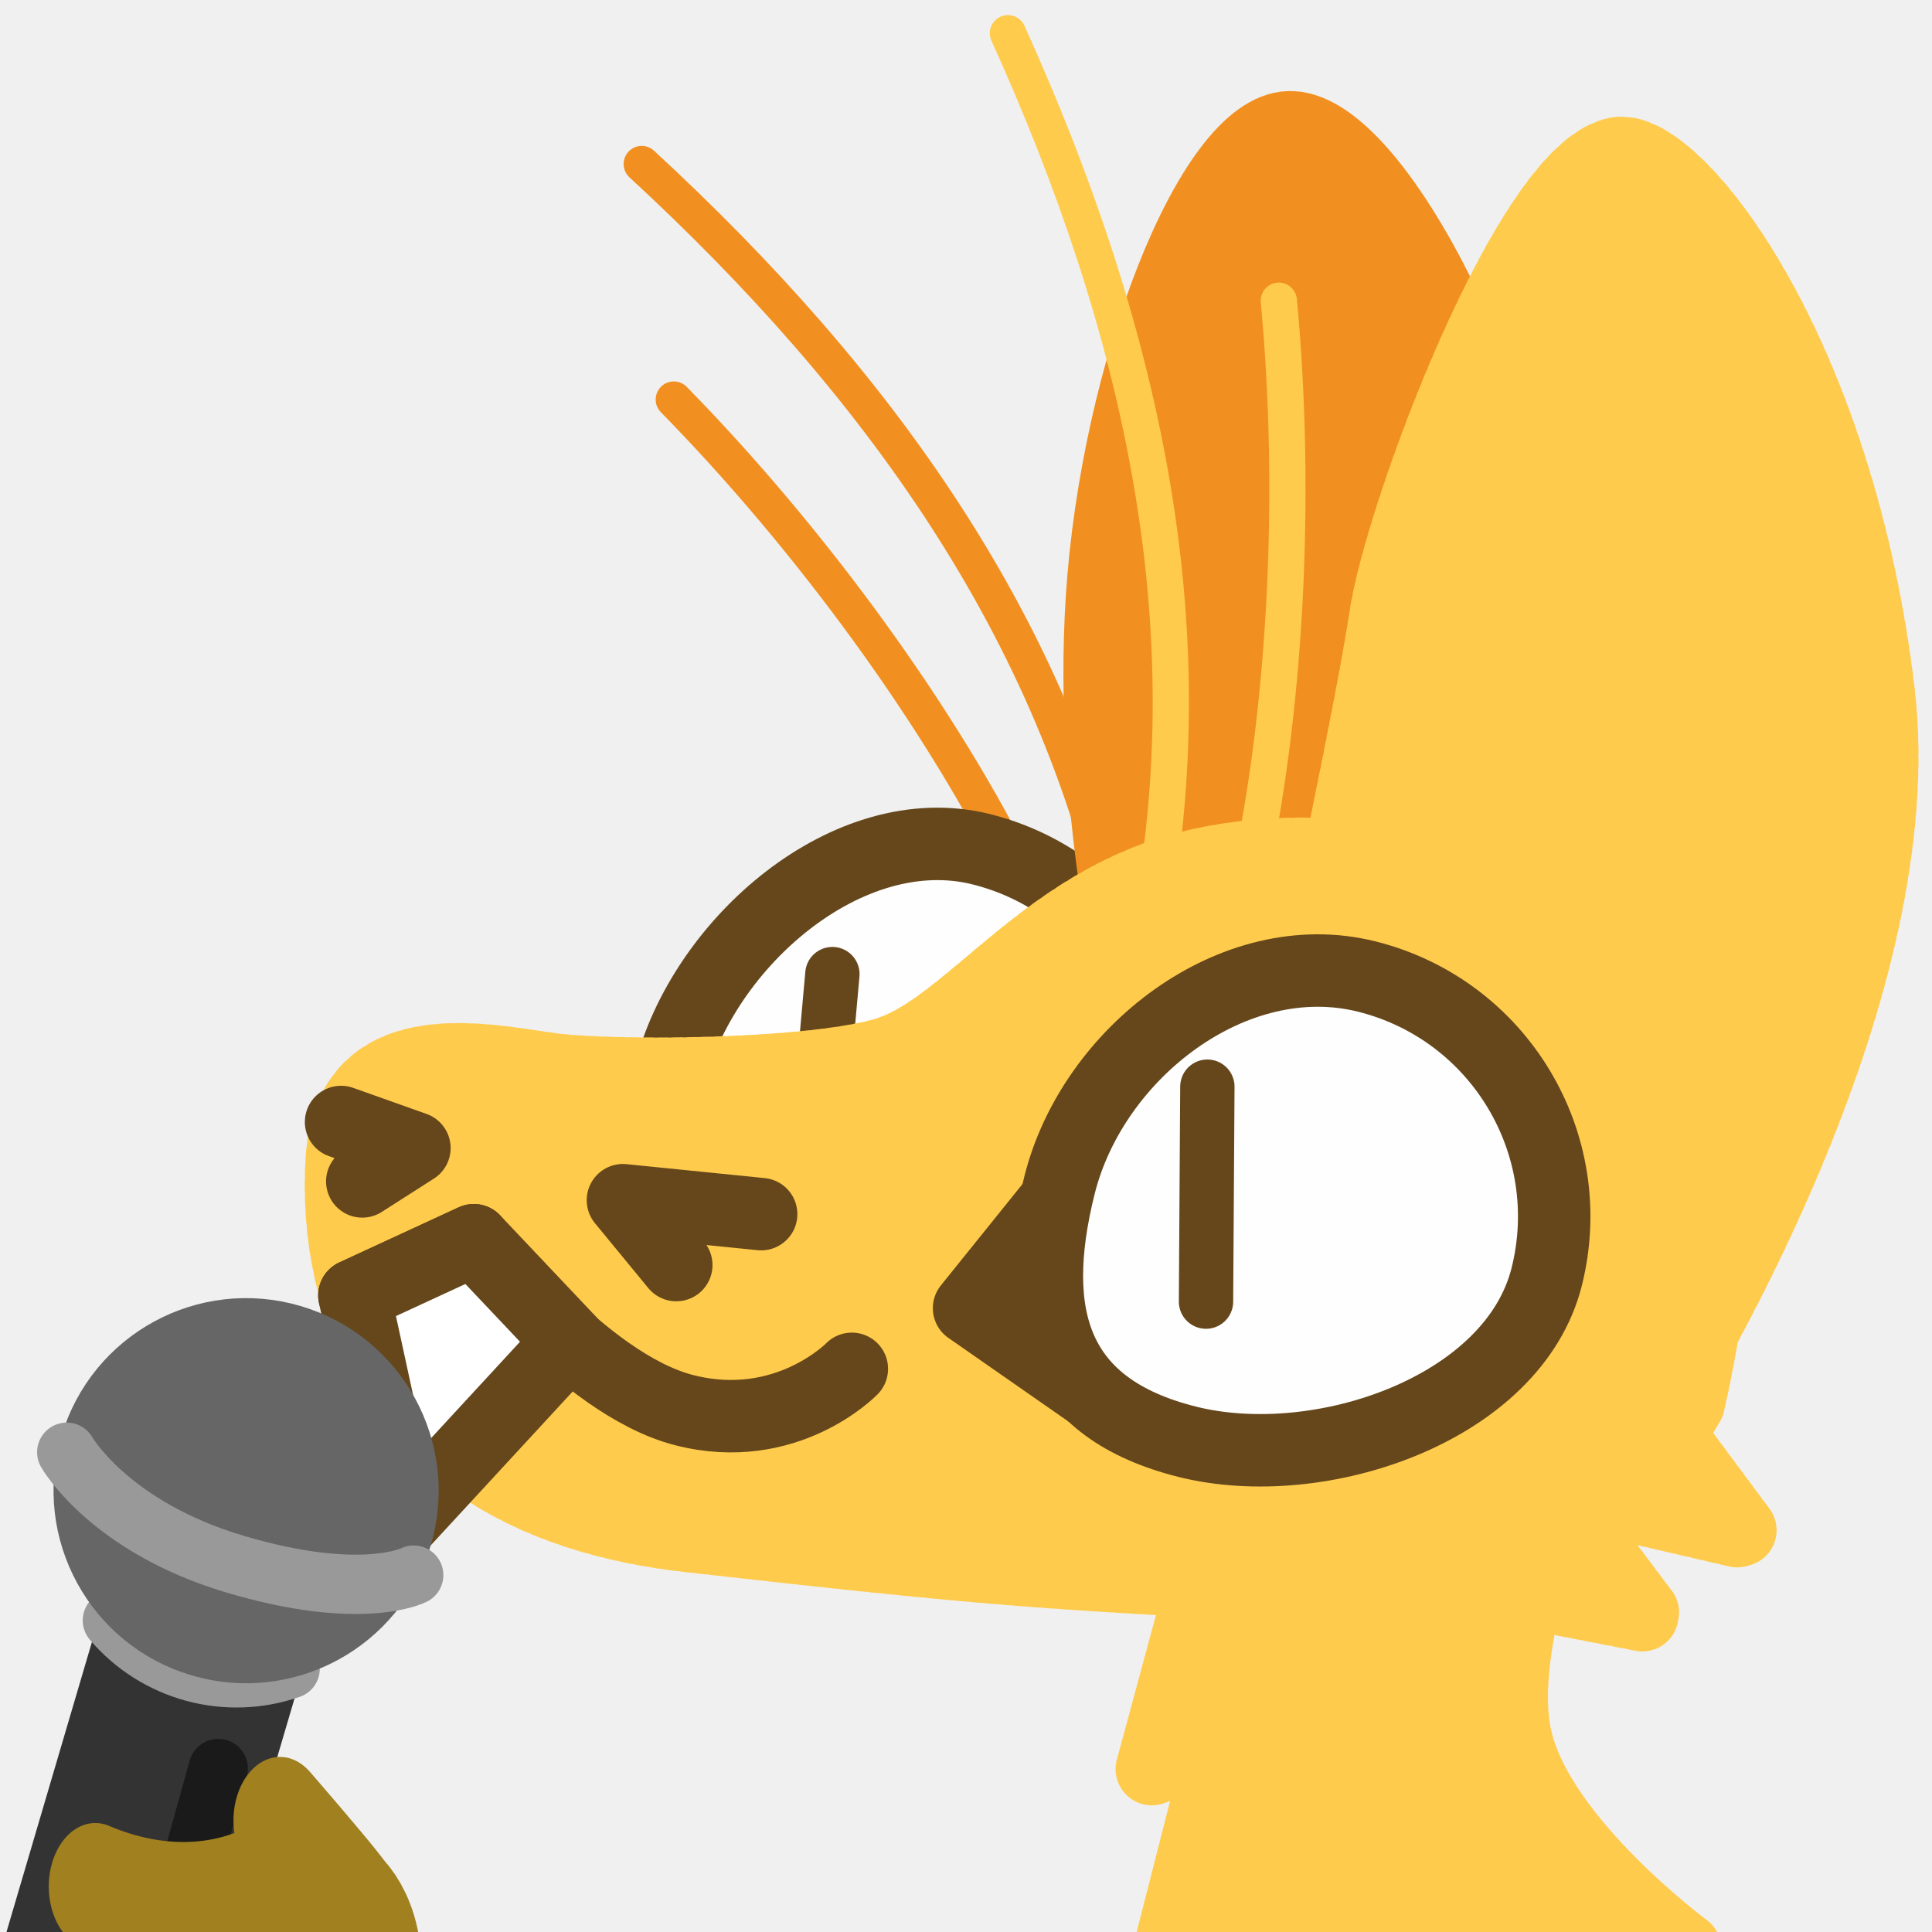
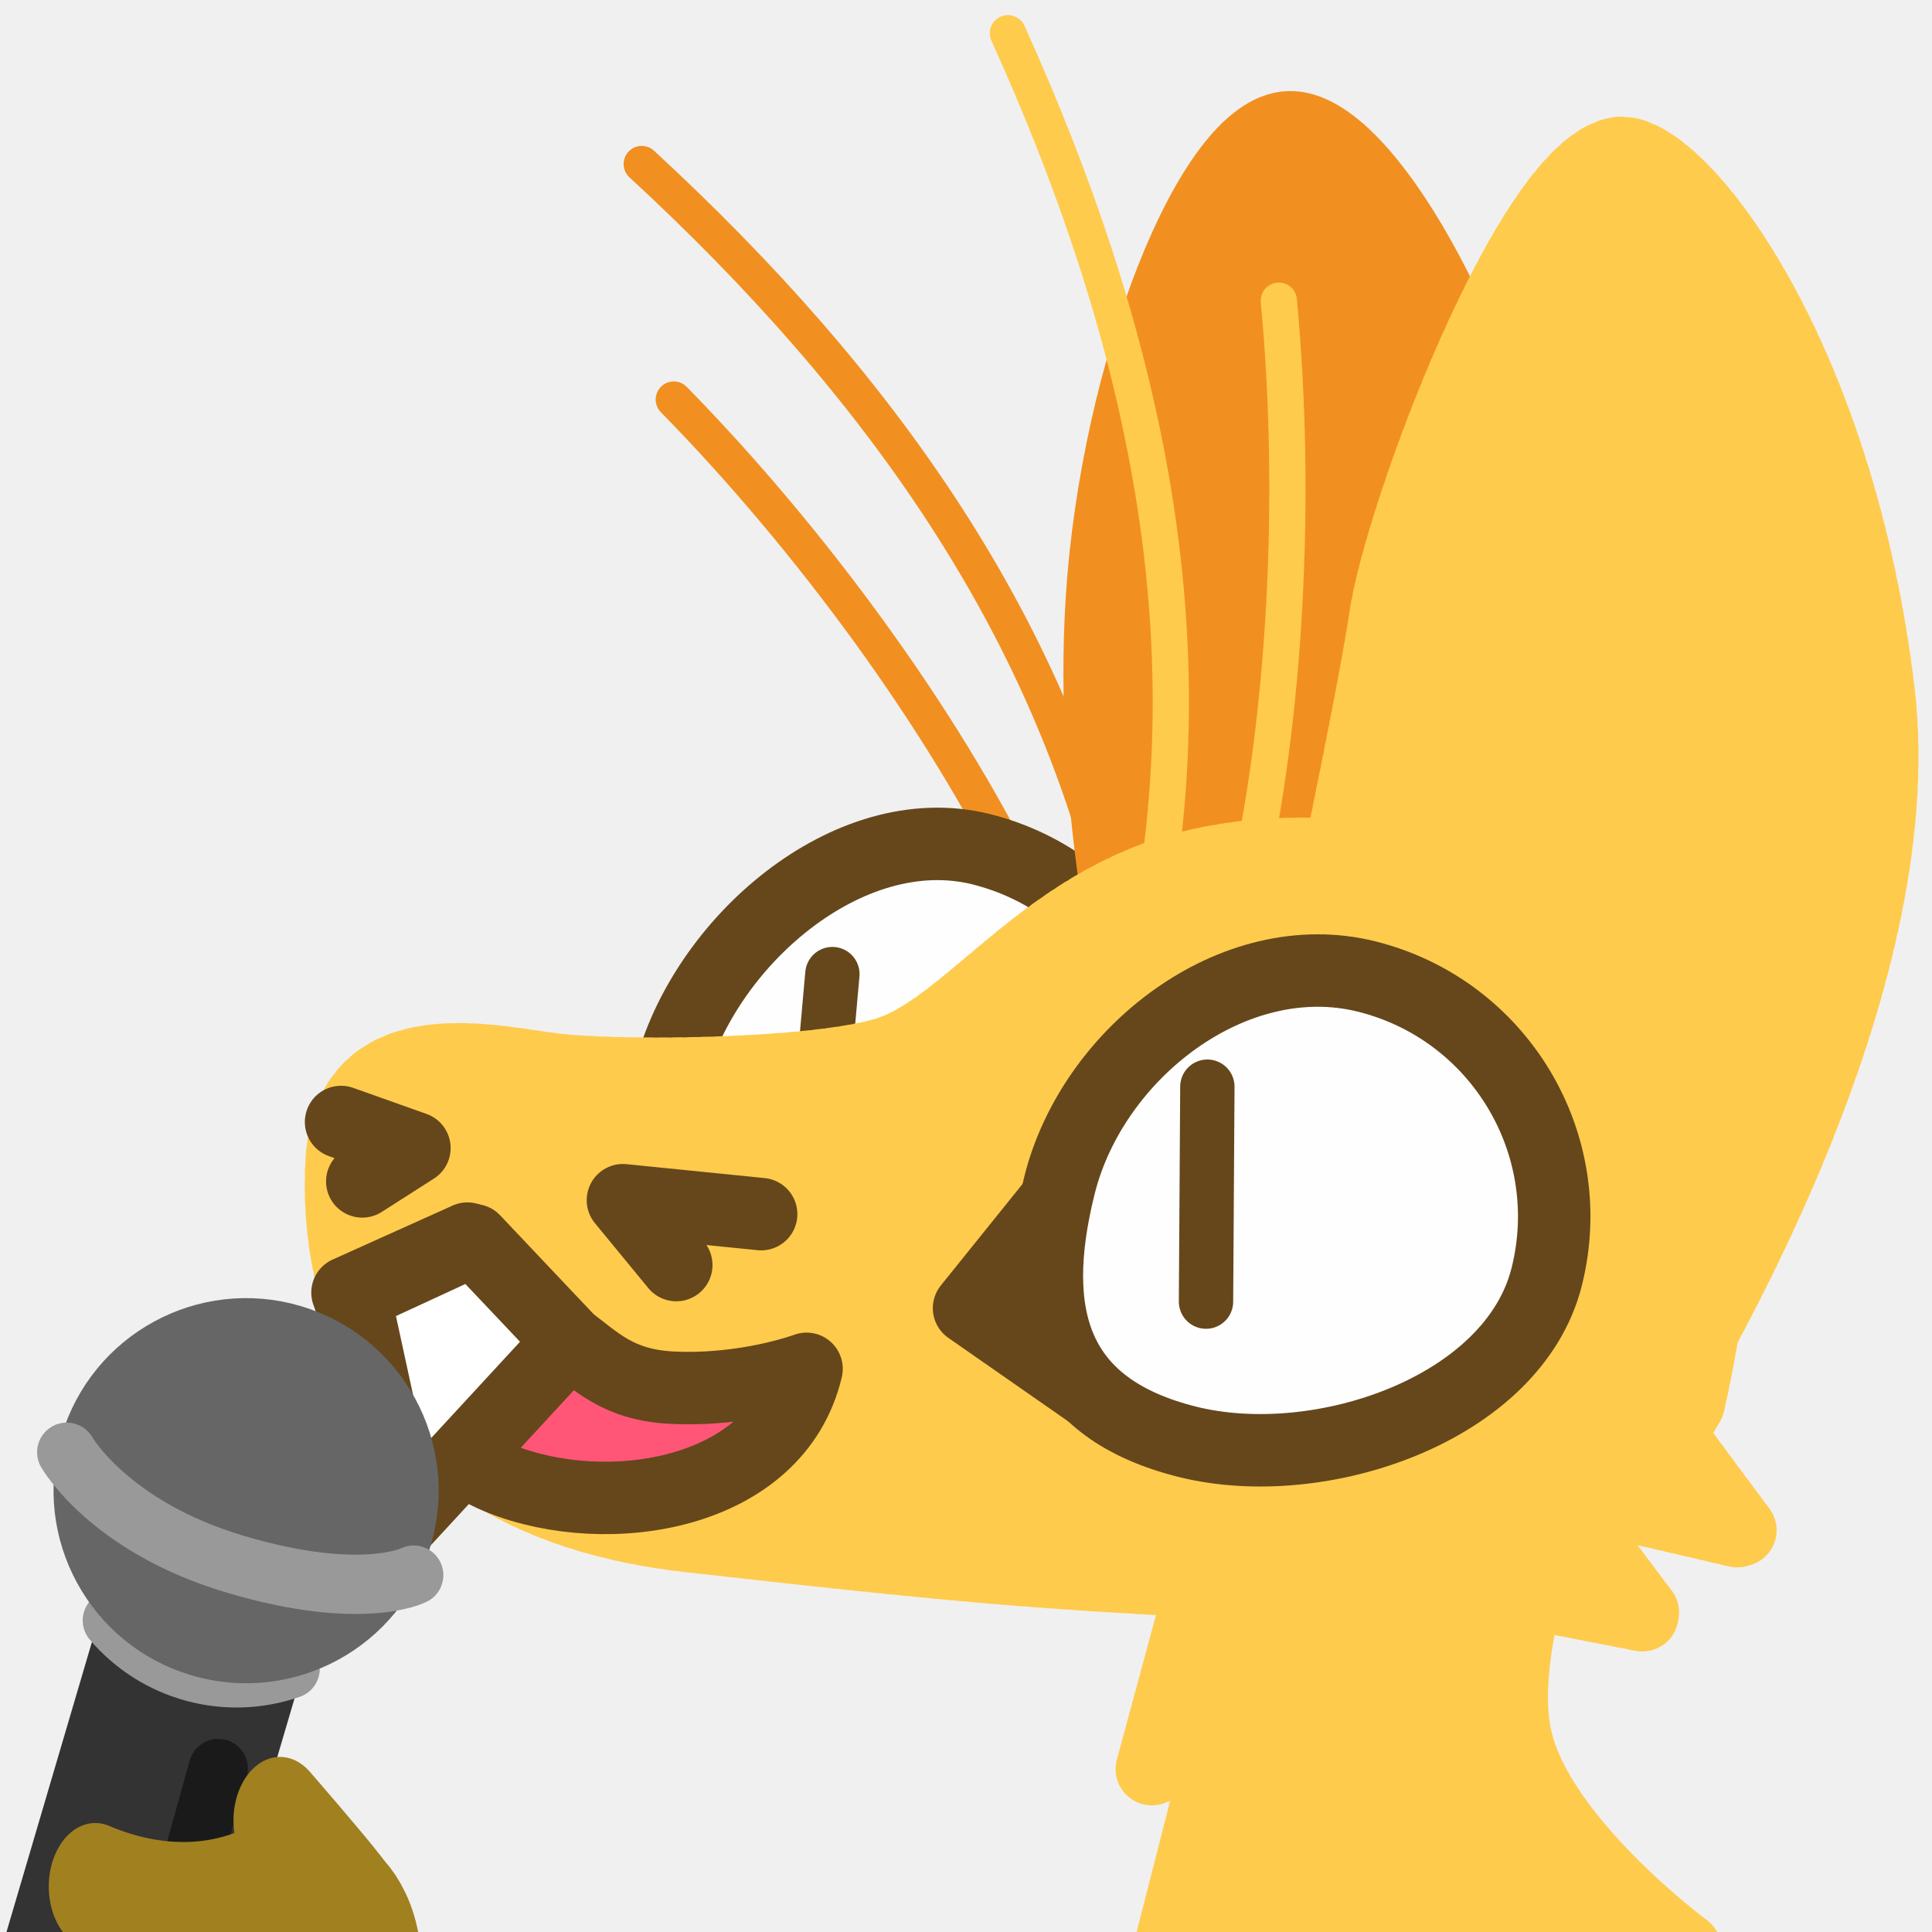
<svg xmlns="http://www.w3.org/2000/svg" version="1.1" id="svg824" width="1706.667" height="1706.667" viewBox="0 0 1706.667 1706.667">
  <defs id="defs828" />
  <g id="layer1" style="display:inline" transform="translate(24.97895)">
    <path style="display:none;fill:#123456;stroke:#123456;stroke-width:64;stroke-linecap:round;stroke-linejoin:round;-inkscape-stroke:none;paint-order:fill markers stroke;stop-color:#000000" d="m 1430.502,851.851 c 70.798,131.454 185.382,239.025 198.706,401.828 -29.438,-19.135 -55.932,-14.719 -79.483,13.247 91.022,54.7 58.514,175.917 81.69,267.15 l -99.353,6.624 c 66.759,58.919 81.773,128.186 90.522,198.706 l -494.507,2.208 c -24.38,-41.481 23.114,-208.563 66.236,-227.044 0,0 3.379,-20.015 -75.353,-9.455 28.741,-247.273 185.695,-422.176 311.542,-653.264 z" id="path3091" />
    <path style="opacity:1;fill:#ffcb4c;fill-opacity:1;stroke:#ffcb4c;stroke-width:64;stroke-linecap:round;stroke-linejoin:round;stroke-miterlimit:4;stroke-dasharray:none;stroke-dashoffset:0;stroke-opacity:1;paint-order:fill markers stroke;stop-color:#000000" d="m 1057.292,1323.276 -64.785,239.508 62.822,-25.521 -51.043,200.244 459.384,-15.705 c 0,0 -127.607,-94.233 -149.202,-184.539 -21.595,-90.306 51.043,-253.25 51.043,-253.25 z" id="path3340" />
    <g id="g12988" transform="rotate(14.03742,864.68,1035.706)">
      <path style="display:inline;fill:none;fill-opacity:1;stroke:#f19020;stroke-width:32;stroke-linecap:round;stroke-linejoin:round;stroke-miterlimit:4;stroke-dasharray:none;stroke-dashoffset:0;stroke-opacity:1;paint-order:fill markers stroke;stop-color:#000000" d="m 413.412,444.746 c 146.957,90.167 298.173,215.743 401.657,338.766" id="path6280-0-6" />
      <path style="display:inline;fill:none;fill-opacity:1;stroke:#f19020;stroke-width:32;stroke-linecap:round;stroke-linejoin:round;stroke-miterlimit:4;stroke-dasharray:none;stroke-dashoffset:0;stroke-opacity:1;paint-order:fill markers stroke;stop-color:#000000" d="M 335.472,249.782 C 585.528,386.401 791.168,560.242 910.671,806.264" id="path6280-3" />
      <g id="g12997" transform="translate(199.1648,-65.88794)">
        <path id="path1915-9" style="display:inline;fill:#fefefe;stroke:#65471b;stroke-width:64;stroke-linecap:round;stroke-linejoin:round;paint-order:fill markers stroke;stop-color:#000000" d="m 792.618,1048.728 c 10e-6,120.717 -155.86,218.577 -276.577,218.577 -120.717,0 -160.577,-55.86 -160.577,-176.577 0,-120.717 97.86,-260.577 218.577,-260.577 120.717,0 218.577,97.86 218.577,218.577 z" />
        <path style="opacity:1;fill:#ffffff;fill-opacity:1;stroke:#65471b;stroke-width:48;stroke-linecap:round;stroke-linejoin:round;stroke-miterlimit:4;stroke-dasharray:none;stroke-dashoffset:0;stroke-opacity:1;paint-order:fill markers stroke;stop-color:#000000" d="m 473.271,969.048 25.703,163.578" id="path2372" />
      </g>
      <path style="opacity:1;fill:#f19020;fill-opacity:1;stroke:#f19020;stroke-width:64;stroke-linecap:round;stroke-miterlimit:4;stroke-dasharray:none;stroke-dashoffset:0;stroke-opacity:1;paint-order:fill markers stroke;stop-color:#000000" d="m 939.237,860.345 c 0,0 -83.181,-156.506 -116.163,-336.237 -36.284,-197.722 -6.824,-425.579 59.112,-444.459 65.936,-18.88 215.616,149.626 273.26,279.426 57.645,129.8 90.594,436.709 90.594,436.709 z" id="path1640" />
      <path id="path1148" style="display:inline;opacity:1;fill:#ffcb4c;stroke:#ffcb4c;stroke-width:64;stroke-linecap:round;stroke-linejoin:round;stroke-miterlimit:4;stroke-dasharray:6.4, 6.4;stroke-dashoffset:0;stroke-opacity:1;paint-order:fill markers stroke;stop-color:#000000" d="m 1498.219,1087.671 c 0,0 -0.108,-10.821 -0.951,-28.418 -0.422,-8.799 -1.026,-19.291 -1.895,-30.973 -0.869,-11.681 -2,-24.552 -3.473,-38.106 -1.473,-13.553 -3.289,-27.788 -5.523,-42.201 -2.235,-14.413 -4.889,-29.005 -8.043,-43.268 -1.577,-7.131 -3.279,-14.182 -5.115,-21.086 -1.836,-6.904 -3.807,-13.662 -5.922,-20.213 -2.115,-6.551 -4.373,-12.892 -6.787,-18.963 -2.414,-6.071 -4.983,-11.87 -7.715,-17.334 -2.732,-5.464 -5.935,-10.786 -9.539,-15.961 -3.604,-5.175 -7.611,-10.205 -11.949,-15.084 -4.338,-4.879 -9.007,-9.609 -13.94,-14.186 -4.932,-4.576 -10.126,-8.999 -15.514,-13.266 -5.387,-4.266 -10.967,-8.375 -16.67,-12.324 -5.703,-3.949 -11.53,-7.738 -17.41,-11.363 -11.761,-7.251 -23.737,-13.847 -35.371,-19.76 -11.634,-5.913 -22.926,-11.142 -33.32,-15.66 -10.395,-4.519 -19.891,-8.326 -27.934,-11.395 -16.085,-6.137 -26.354,-9.318 -26.354,-9.318 -106.831,-15.988 -232.175,6.969 -312.625,60.014 -101.267,66.77 -136.887,176.629 -198.707,211.955 -61.82,35.325 -225.2,77.273 -280.396,83.897 -55.196,6.623 -183.25,6.625 -161.172,123.641 22.078,117.016 112.599,282.605 377.541,247.279 264.942,-35.326 313.515,-44.157 536.508,-88.314 22.897,-4.534 53.848,-18.32 86.828,-36.947 l 213.871,-11.428 -92.926,-75.256 c 5.358,-4.84 10.6,-9.718 15.633,-14.637 l 142.076,-2.375 -84.881,-69.668 c 3.481,-6.554 6.481,-13.021 8.627,-19.307 1.052,-3.082 2.033,-6.627 3.047,-9.977 z" />
      <path style="display:none;fill:#123456;stroke:#123456;stroke-width:64;stroke-linecap:round;stroke-linejoin:round;-inkscape-stroke:none;paint-order:fill markers stroke;stop-color:#000000" d="m 1022.091,653.636 c -109.879,48.796 -221.949,217.081 -221.949,217.081 -17.015,-81.301 -42.038,-161.834 66.484,-255.178 -123.918,15.77 -247.774,31.32 -392.795,121.22 0,0 249.148,-315.227 429.722,-366.334 166.369,-47.087 267.31,-12.192 267.31,-12.192 -8.651,-44.857 -47.262,-80.905 -112.675,-109.072 0,0 308.727,40.663 363.605,129.175 54.878,88.512 59.286,159.576 59.286,159.576 l -233.065,79.469 c 0,0 -116.042,-12.542 -225.922,36.254 z" id="path1637" />
      <path id="path13483" style="display:inline;opacity:1;fill:#ffcb4c;stroke:#ffcb4c;stroke-width:64;stroke-linecap:round;stroke-linejoin:round;stroke-miterlimit:4;stroke-dasharray:6.4, 6.4;stroke-dashoffset:0;stroke-opacity:1;paint-order:fill markers stroke;stop-color:#000000" d="m 1169.632,31.352 c -73.094,31.221 -108.618,356.164 -99.978,446.044 7.692,80.024 14.883,286.689 16.869,345.277 0,0 10.693,-1.108 27.895,-1.782 8.601,-0.337 18.83,-0.566 30.164,-0.494 11.334,0.072 23.772,0.445 36.794,1.313 13.021,0.868 26.626,2.229 40.29,4.278 6.832,1.024 13.678,2.22 20.474,3.611 6.796,1.392 13.541,2.978 20.171,4.786 6.63,1.807 13.144,3.834 19.477,6.106 6.333,2.271 12.485,4.787 18.391,7.57 5.906,2.783 11.566,5.834 16.914,9.178 5.348,3.343 10.383,6.979 15.042,10.931 4.659,3.952 9.299,8.276 13.904,12.91 4.604,4.634 9.172,9.579 13.69,14.773 4.518,5.193 8.985,10.634 13.386,16.262 4.401,5.628 8.735,11.443 12.987,17.382 8.503,11.878 16.675,24.253 24.392,36.63 7.717,12.377 14.978,24.755 21.656,36.64 6.678,11.885 12.774,23.277 18.162,33.679 5.387,10.401 10.065,19.813 13.908,27.739 7.688,15.852 12.037,25.76 12.037,25.76 42.909,-146.134 111.645,-444.595 32.07,-653.472 C 1399.381,150.493 1217.032,11.106 1169.632,31.352 Z" />
      <g id="g13003" transform="translate(199.1648,-65.88794)">
-         <path style="opacity:1;fill:#ffcb4c;fill-opacity:1;stroke:none;stroke-width:64;stroke-linecap:round;stroke-linejoin:round;stroke-miterlimit:4;stroke-dasharray:none;stroke-dashoffset:0;stroke-opacity:1;paint-order:fill markers stroke;stop-color:#000000" d="m 132.471,1346.787 90.522,-72.859 c 0,0 146.935,106.632 222.993,101.561 66.235,-4.416 119.224,-37.533 119.224,-37.533 l -32.922,-235.898 -431.652,43.553 -7.57,162.817 z" id="path3264" />
+         <path style="display:inline;fill:#ff5678;fill-opacity:1;stroke:#65471b;stroke-width:64;stroke-linecap:round;stroke-linejoin:round;stroke-miterlimit:4;stroke-dasharray:none;stroke-dashoffset:0;stroke-opacity:1;paint-order:fill markers stroke;stop-color:#000000" d="m 125.965,1345.892 c 0,0 70.991,113.217 171.317,126.813 100.327,13.596 239.855,-44.349 238.425,-159.835 0,0 -46.88,32.243 -111.477,45.019 -46.392,9.175 -70.449,-6.554 -97.468,-17.725 -64.641,-26.726 -109.56,-66.233 -109.56,-66.233 l -91.237,71.962" id="path2200-1" />
        <path style="opacity:1;fill:none;fill-opacity:1;stroke:#65471b;stroke-width:64;stroke-linecap:round;stroke-linejoin:round;stroke-miterlimit:4;stroke-dasharray:none;stroke-dashoffset:0;stroke-opacity:1;paint-order:fill markers stroke;stop-color:#000000" d="m 83.898,1201.07 68.443,6.623 -37.533,39.741" id="path2163" />
        <path style="opacity:1;fill:none;fill-opacity:1;stroke:#65471b;stroke-width:64;stroke-linecap:round;stroke-linejoin:round;stroke-miterlimit:4;stroke-dasharray:none;stroke-dashoffset:0;stroke-opacity:1;paint-order:fill markers stroke;stop-color:#000000" d="m 401.828,1251.85 -59.612,-44.157 121.432,-17.663" id="path2198" />
-         <path style="display:inline;fill:#ffcb4c;fill-opacity:1;stroke:#65471b;stroke-width:64;stroke-linecap:round;stroke-linejoin:round;stroke-miterlimit:4;stroke-dasharray:none;stroke-dashoffset:0;stroke-opacity:1;paint-order:fill markers stroke;stop-color:#000000" d="m 132.471,1346.787 90.522,-72.859 c 0,0 123.503,100.061 216.767,100.56 93.264,0.5 134.753,-71.32 134.753,-71.32" id="path2200" />
        <path style="opacity:1;fill:#ffffff;fill-opacity:1;stroke:#65471b;stroke-width:64;stroke-linecap:round;stroke-linejoin:round;stroke-miterlimit:4;stroke-dasharray:none;stroke-dashoffset:0;stroke-opacity:1;paint-order:fill markers stroke;stop-color:#000000" d="m 222.993,1530.039 -90.522,-183.251 90.522,-72.859 103.769,66.235 z" id="path2202" />
      </g>
      <g id="g12993" transform="translate(199.1648,-65.88794)">
        <path style="opacity:1;fill:#65471b;fill-opacity:1;stroke:#65471b;stroke-width:64;stroke-linecap:round;stroke-linejoin:round;stroke-miterlimit:4;stroke-dasharray:none;stroke-dashoffset:0;stroke-opacity:1;paint-order:fill markers stroke;stop-color:#000000" d="m 661.976,1226.049 53.367,-115.501 86.531,168.711 z" id="path7852" />
        <path id="path1915" style="opacity:1;fill:#fefefe;stroke:#65471b;stroke-width:64;stroke-linecap:round;stroke-linejoin:round;paint-order:fill markers stroke;stop-color:#000000" d="m 1150.289,1075.222 c 0,120.717 -151.86,218.577 -272.577,218.577 -120.717,0 -164.577,-71.86 -164.577,-192.577 -2e-5,-120.717 97.86,-244.577 218.577,-244.577 120.717,-2e-5 218.577,97.86 218.577,218.577 z" />
        <path style="opacity:1;fill:#ffffff;fill-opacity:1;stroke:#65471b;stroke-width:48;stroke-linecap:round;stroke-linejoin:round;stroke-miterlimit:4;stroke-dasharray:none;stroke-dashoffset:0;stroke-opacity:1;paint-order:fill markers stroke;stop-color:#000000" d="M 818.741,985.185 863.639,1169.675" id="path2350" />
      </g>
      <path style="opacity:1;fill:none;fill-opacity:1;stroke:#ffcb4c;stroke-width:32;stroke-linecap:round;stroke-linejoin:round;stroke-miterlimit:4;stroke-dasharray:none;stroke-dashoffset:0;stroke-opacity:1;paint-order:fill markers stroke;stop-color:#000000" d="M 621.263,59.213 C 798.265,282.514 919.854,522.773 933.979,795.919" id="path6280" />
      <path style="display:inline;fill:none;fill-opacity:1;stroke:#ffcb4c;stroke-width:32;stroke-linecap:round;stroke-linejoin:round;stroke-miterlimit:4;stroke-dasharray:none;stroke-dashoffset:0;stroke-opacity:1;paint-order:fill markers stroke;stop-color:#000000" d="M 910.733,230.405 C 968.068,393.006 1006.408,585.79 1009.283,746.524" id="path6280-0" />
      <g id="g3" transform="matrix(0.5235545,0.1542228,-0.1542228,0.5235545,937.3959,1118.408)" style="display:inline">
        <rect style="opacity:1;fill:#333333;stroke:#333333;stroke-width:96;stroke-linecap:round;stroke-linejoin:round;stroke-dashoffset:192;paint-order:fill markers stroke" id="rect1" width="244.396" height="1211.439" x="-1297.551" y="580.123" transform="rotate(-14.03742)" ry="307.013" rx="307.013" />
        <path style="opacity:1;fill:none;stroke:#999999;stroke-width:96;stroke-linecap:round;stroke-linejoin:round;stroke-dashoffset:192;stroke-opacity:1;paint-order:fill markers stroke" id="circle5" transform="rotate(-14.03742)" d="m -1025.572,952.598 a 263.629,263.629 0 0 1 -298.102,6.21" />
        <circle style="opacity:1;fill:#666666;stroke:#666666;stroke-width:96;stroke-linecap:round;stroke-linejoin:round;stroke-dashoffset:192;paint-order:fill markers stroke" id="path3" cx="-1175.353" cy="696.245" r="263.629" transform="rotate(-14.03742)" />
        <path style="opacity:1;fill:#4d4d4d;stroke:#1a1a1a;stroke-width:96;stroke-linecap:round;stroke-linejoin:round;stroke-dashoffset:192;paint-order:fill markers stroke" d="m -782.336,1371.015 53.454,200.539" id="path4" />
        <path style="opacity:1;fill:none;stroke:#999999;stroke-width:96;stroke-linecap:round;stroke-linejoin:round;stroke-dashoffset:192;paint-order:fill markers stroke" d="m -1253.159,1054.021 c 0,0 120.292,69.319 327.46,17.895 207.168,-51.424 257.394,-131.042 257.394,-131.042" id="path5" />
      </g>
      <g id="layer2" transform="matrix(-0.777896,0.4015845,0.4249529,1.093069,-173.2794,122.6706)" style="display:inline;fill:none;fill-opacity:1;stroke:#888800;stroke-width:0.99;stroke-opacity:1">
        <path style="fill:none;fill-opacity:1;stroke:#a18020;stroke-width:95.01;stroke-linecap:round;stroke-linejoin:round;stroke-miterlimit:4;stroke-dasharray:none;stroke-opacity:1;paint-order:fill markers stroke;stop-color:#000000" d="m 83.265,1455.261 c 0,0 -46.374,55.19 -58.97,72.288" id="path15392" />
        <path style="fill:none;fill-opacity:1;stroke:#a18020;stroke-width:95.01;stroke-linecap:round;stroke-linejoin:round;stroke-miterlimit:4;stroke-dasharray:none;stroke-opacity:1;paint-order:fill markers stroke;stop-color:#000000" d="m 277.634,1471.865 c -59.859,30.709 -127.248,42.202 -188.139,25.288" id="path20257" />
        <path style="fill:none;fill-opacity:1;stroke:#a18020;stroke-width:95.01;stroke-linecap:round;stroke-linejoin:round;stroke-miterlimit:4;stroke-dasharray:none;stroke-opacity:1;paint-order:fill markers stroke;stop-color:#000000" d="m 83.585,1562.01 c 61.354,-0.072 121.637,-17.855 182.068,-33.207" id="path20259" />
        <path style="fill:none;fill-opacity:1;stroke:#a18020;stroke-width:95.01;stroke-linecap:round;stroke-linejoin:round;stroke-miterlimit:4;stroke-dasharray:none;stroke-opacity:1;paint-order:fill markers stroke;stop-color:#000000" d="m 71.289,1621.58 c 57.429,0.91 115.24,-0.255 179.011,-33.803" id="path20261" />
        <path style="fill:none;fill-opacity:1;stroke:#a18020;stroke-width:95.01;stroke-linecap:round;stroke-linejoin:round;stroke-miterlimit:4;stroke-dasharray:none;stroke-opacity:1;paint-order:fill markers stroke;stop-color:#000000" d="m 89.494,1497.152 c 0,0 -88.087,16.505 -83.899,77.942 4.188,61.437 65.694,46.486 65.694,46.486 l 18.206,-124.427" id="path20376" />
      </g>
    </g>
  </g>
</svg>
